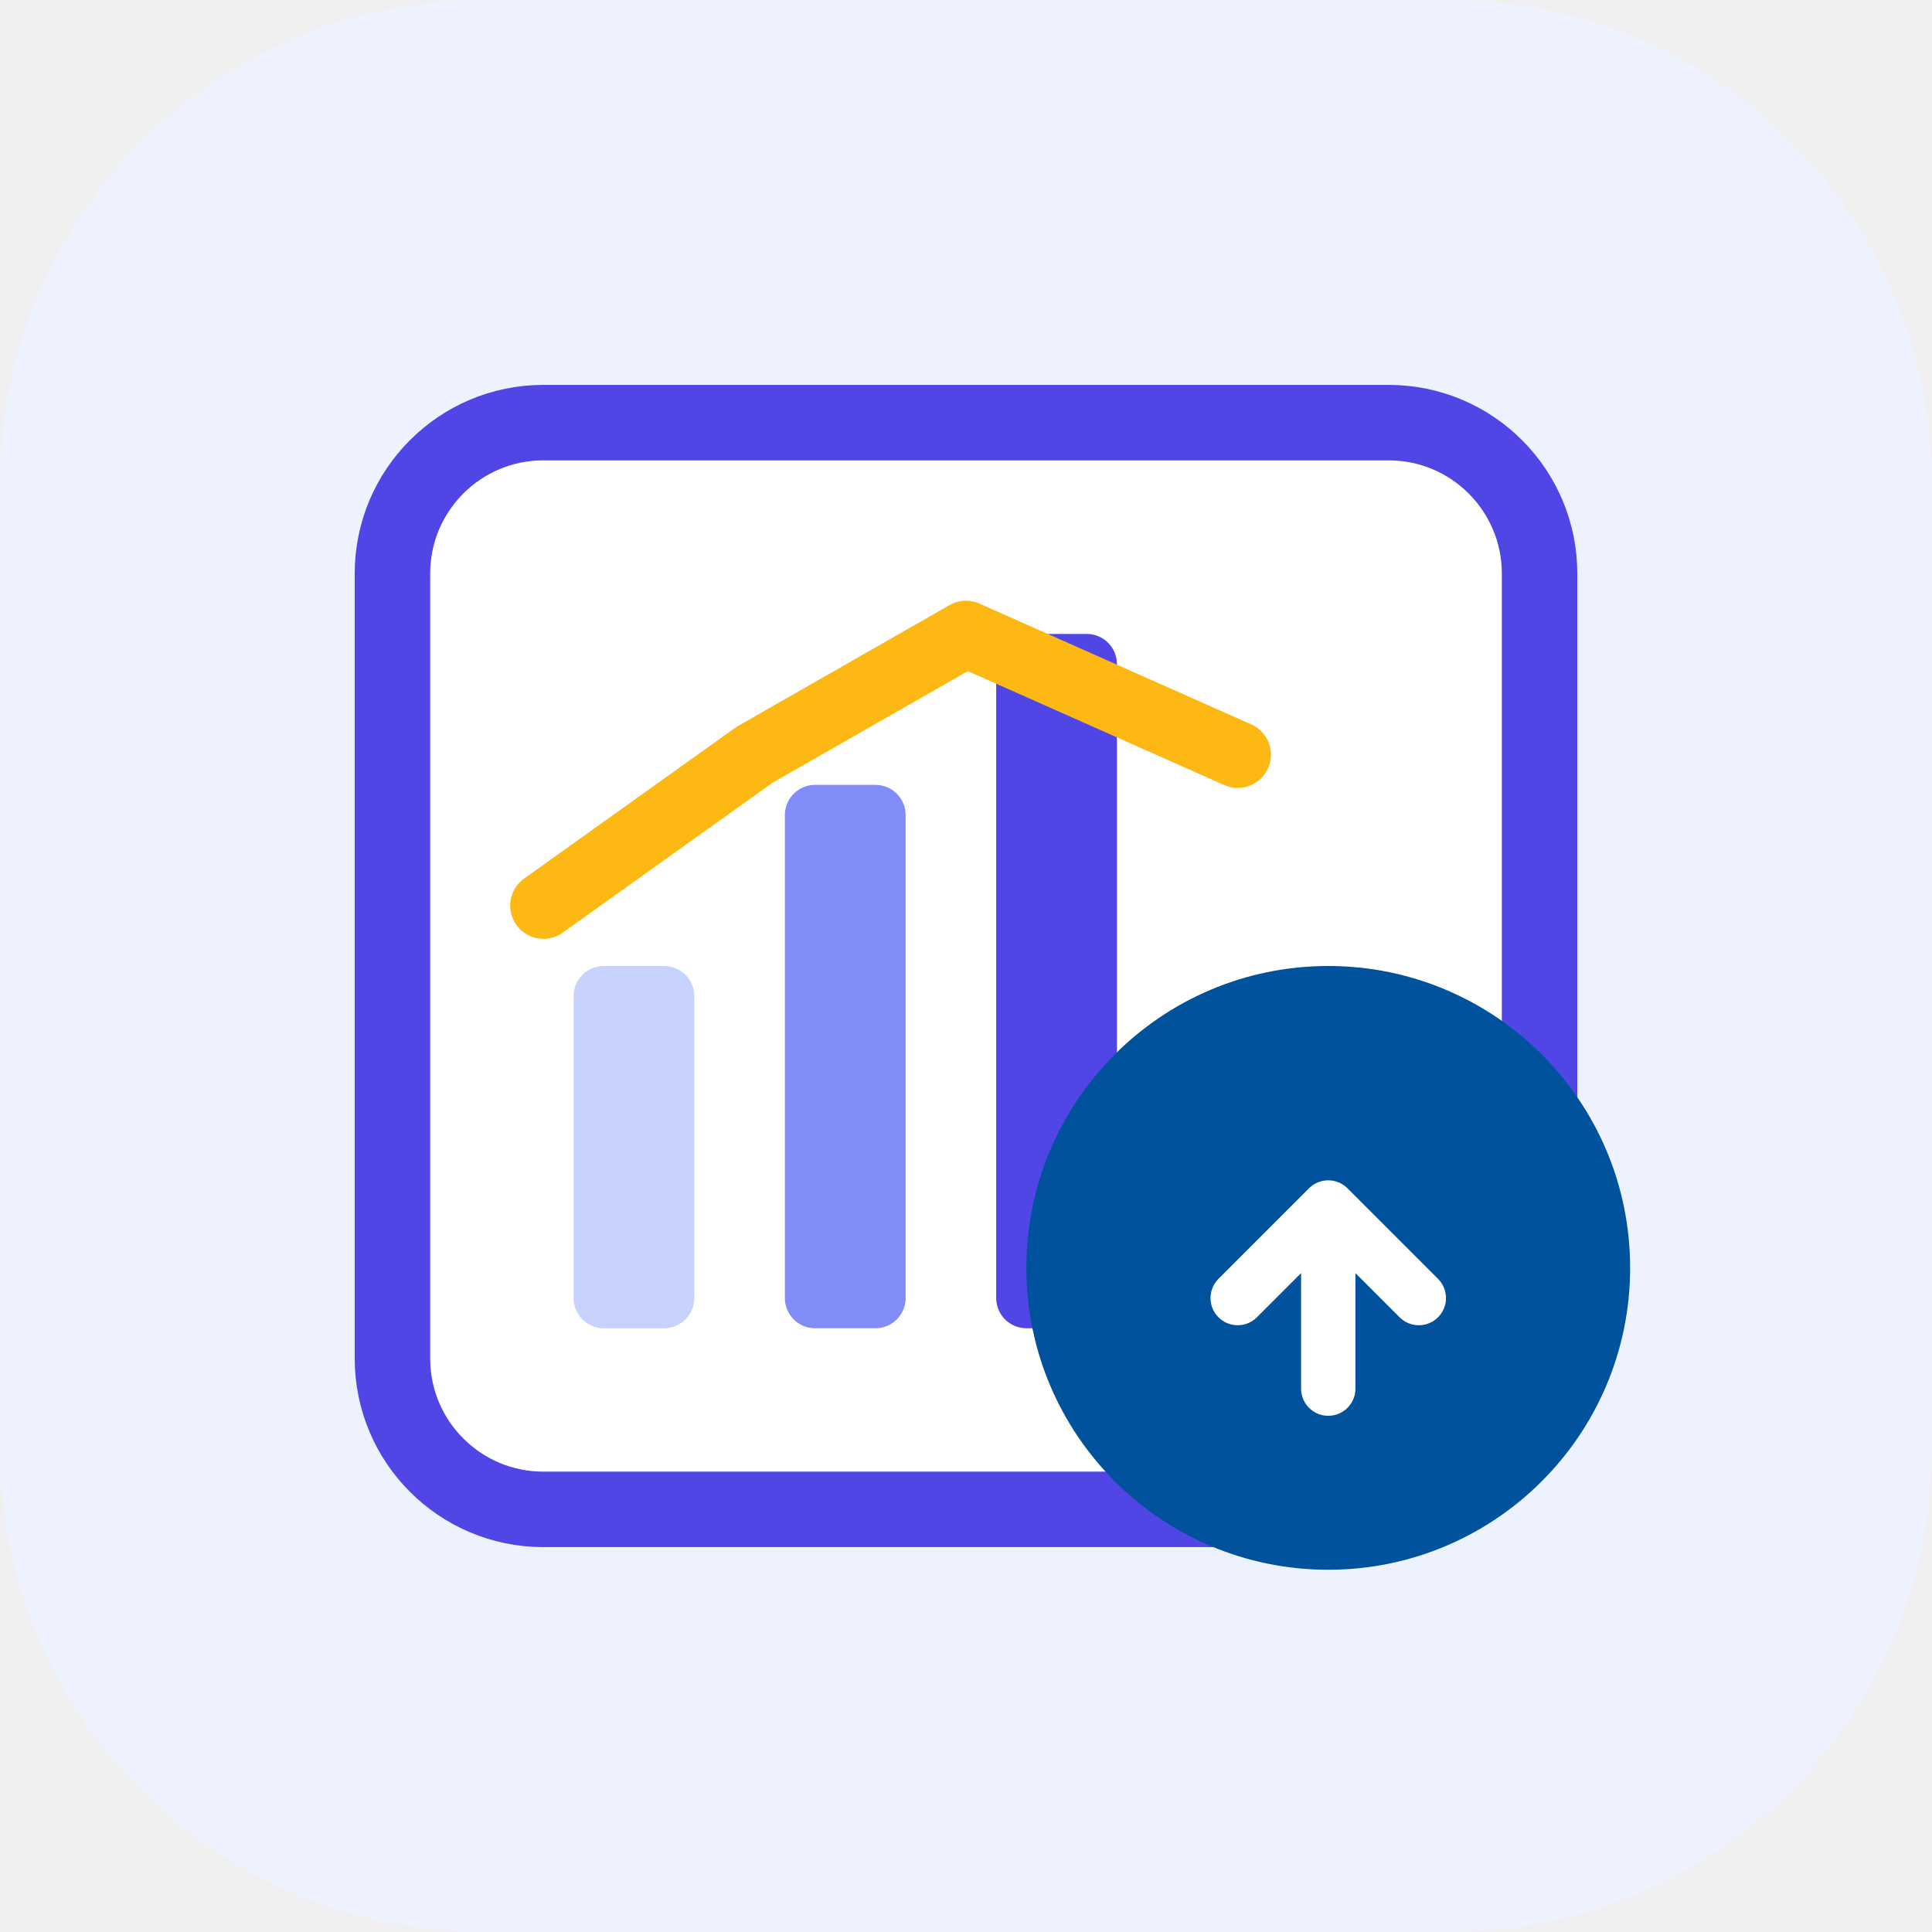
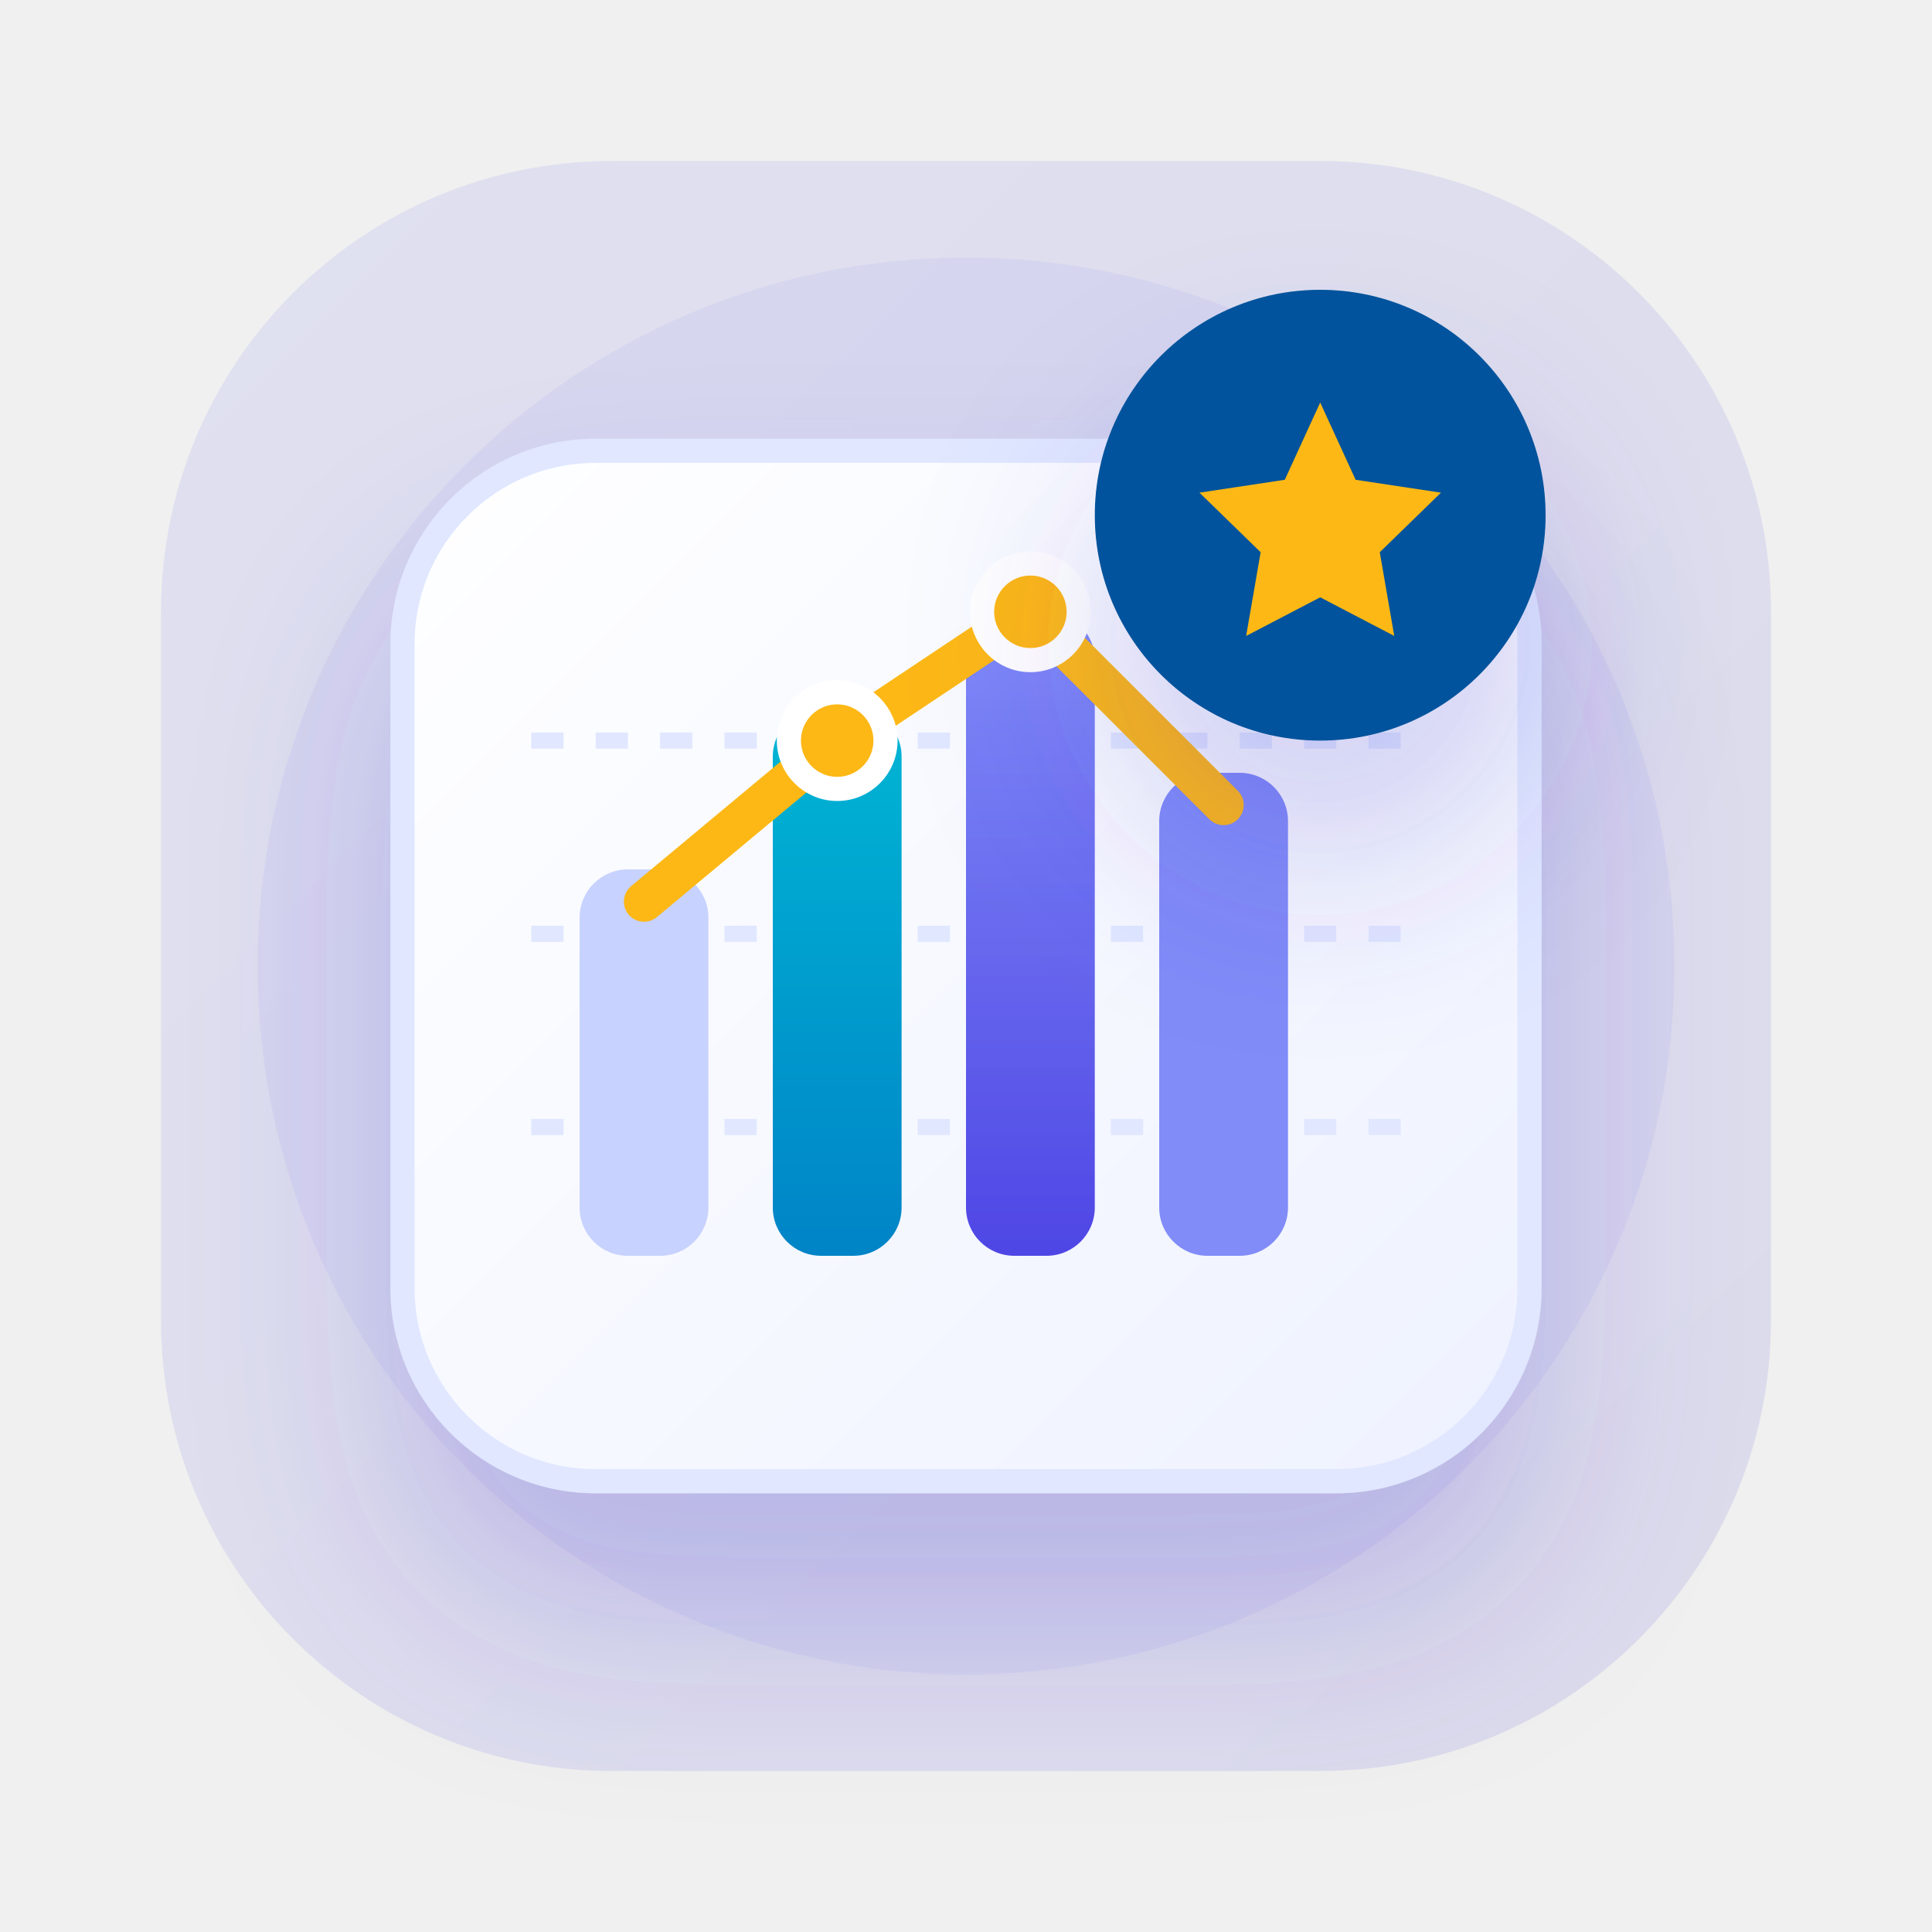
- <svg xmlns="http://www.w3.org/2000/svg" viewBox="0 0 64 64" fill="none">
-   <rect width="64" height="64" rx="16" fill="#EEF2FF" />
-   <rect x="13" y="14" width="38" height="36" rx="5" fill="#FFFFFF" stroke="#4F46E5" stroke-width="2.5" />
-   <rect x="19" y="32" width="4" height="12" rx="1" fill="#C7D2FE" />
-   <rect x="26" y="26" width="4" height="18" rx="1" fill="#818CF8" />
-   <rect x="33" y="21" width="4" height="23" rx="1" fill="#4F46E5" />
-   <path d="M18 30l7-5 7-4 9 4" stroke="#FDB813" stroke-width="2.2" stroke-linecap="round" stroke-linejoin="round" />
-   <circle cx="44" cy="42" r="10" fill="#00529C" />
-   <path d="M41 43l3-3 3 3m-3-3v6" stroke="#FFFFFF" stroke-width="1.8" stroke-linecap="round" stroke-linejoin="round" />
+ <svg xmlns="http://www.w3.org/2000/svg" viewBox="0 0 120 120" fill="none">
+   <defs>
+     <linearGradient id="bg-indigo" x1="10" y1="10" x2="110" y2="110" gradientUnits="userSpaceOnUse">
+       <stop offset="0%" stop-color="#6366F1" />
+       <stop offset="100%" stop-color="#4338CA" />
+     </linearGradient>
+     <linearGradient id="chart-card" x1="25" y1="25" x2="95" y2="95" gradientUnits="userSpaceOnUse">
+       <stop offset="0%" stop-color="#FFFFFF" />
+       <stop offset="100%" stop-color="#EEF2FF" />
+     </linearGradient>
+     <linearGradient id="bar-cyan" x1="0" y1="0" x2="0" y2="1">
+       <stop offset="0%" stop-color="#06B6D4" />
+       <stop offset="100%" stop-color="#0284C7" />
+     </linearGradient>
+     <linearGradient id="bar-indigo" x1="0" y1="0" x2="0" y2="1">
+       <stop offset="0%" stop-color="#818CF8" />
+       <stop offset="100%" stop-color="#4F46E5" />
+     </linearGradient>
+     <filter id="shadow-chart" x="-10%" y="-10%" width="130%" height="130%" filterUnits="userSpaceOnUse">
+       <feDropShadow dx="0" dy="8" stdDeviation="6" flood-color="#4338CA" flood-opacity="0.2" />
+     </filter>
+   </defs>
+   <rect x="10" y="10" width="100" height="100" rx="28" fill="url(#bg-indigo)" opacity="0.12" />
+   <circle cx="60" cy="60" r="44" fill="#6366F1" opacity="0.08" />
+   <g filter="url(#shadow-chart)">
+     <rect x="25" y="28" width="70" height="64" rx="12" fill="url(#chart-card)" />
+     <rect x="25" y="28" width="70" height="64" rx="12" stroke="#E0E7FF" stroke-width="1.5" />
+     <path d="M33 46h54M33 58h54M33 70h54" stroke="#E0E7FF" stroke-width="1" stroke-dasharray="2 2" />
+     <rect x="36" y="54" width="8" height="24" rx="3" fill="#C7D2FE" />
+     <rect x="48" y="44" width="8" height="34" rx="3" fill="url(#bar-cyan)" />
+     <rect x="60" y="38" width="8" height="40" rx="3" fill="url(#bar-indigo)" />
+     <rect x="72" y="48" width="8" height="30" rx="3" fill="#818CF8" />
+     <path d="M40 56l12-10 12-8 12 12" stroke="#FDB813" stroke-width="2.5" stroke-linecap="round" stroke-linejoin="round" />
+     <circle cx="52" cy="46" r="3" fill="#FDB813" stroke="#FFFFFF" stroke-width="1.5" />
+     <circle cx="64" cy="38" r="3" fill="#FDB813" stroke="#FFFFFF" stroke-width="1.5" />
+   </g>
+   <g filter="url(#shadow-chart)">
+     <circle cx="82" cy="32" r="14" fill="#00529C" />
+     <path d="M82 25l2.2 4.8 5.3.8-3.8 3.7.9 5.2-4.6-2.4-4.6 2.4.9-5.2-3.8-3.7 5.3-.8L82 25z" fill="#FDB813" />
+   </g>
</svg>
